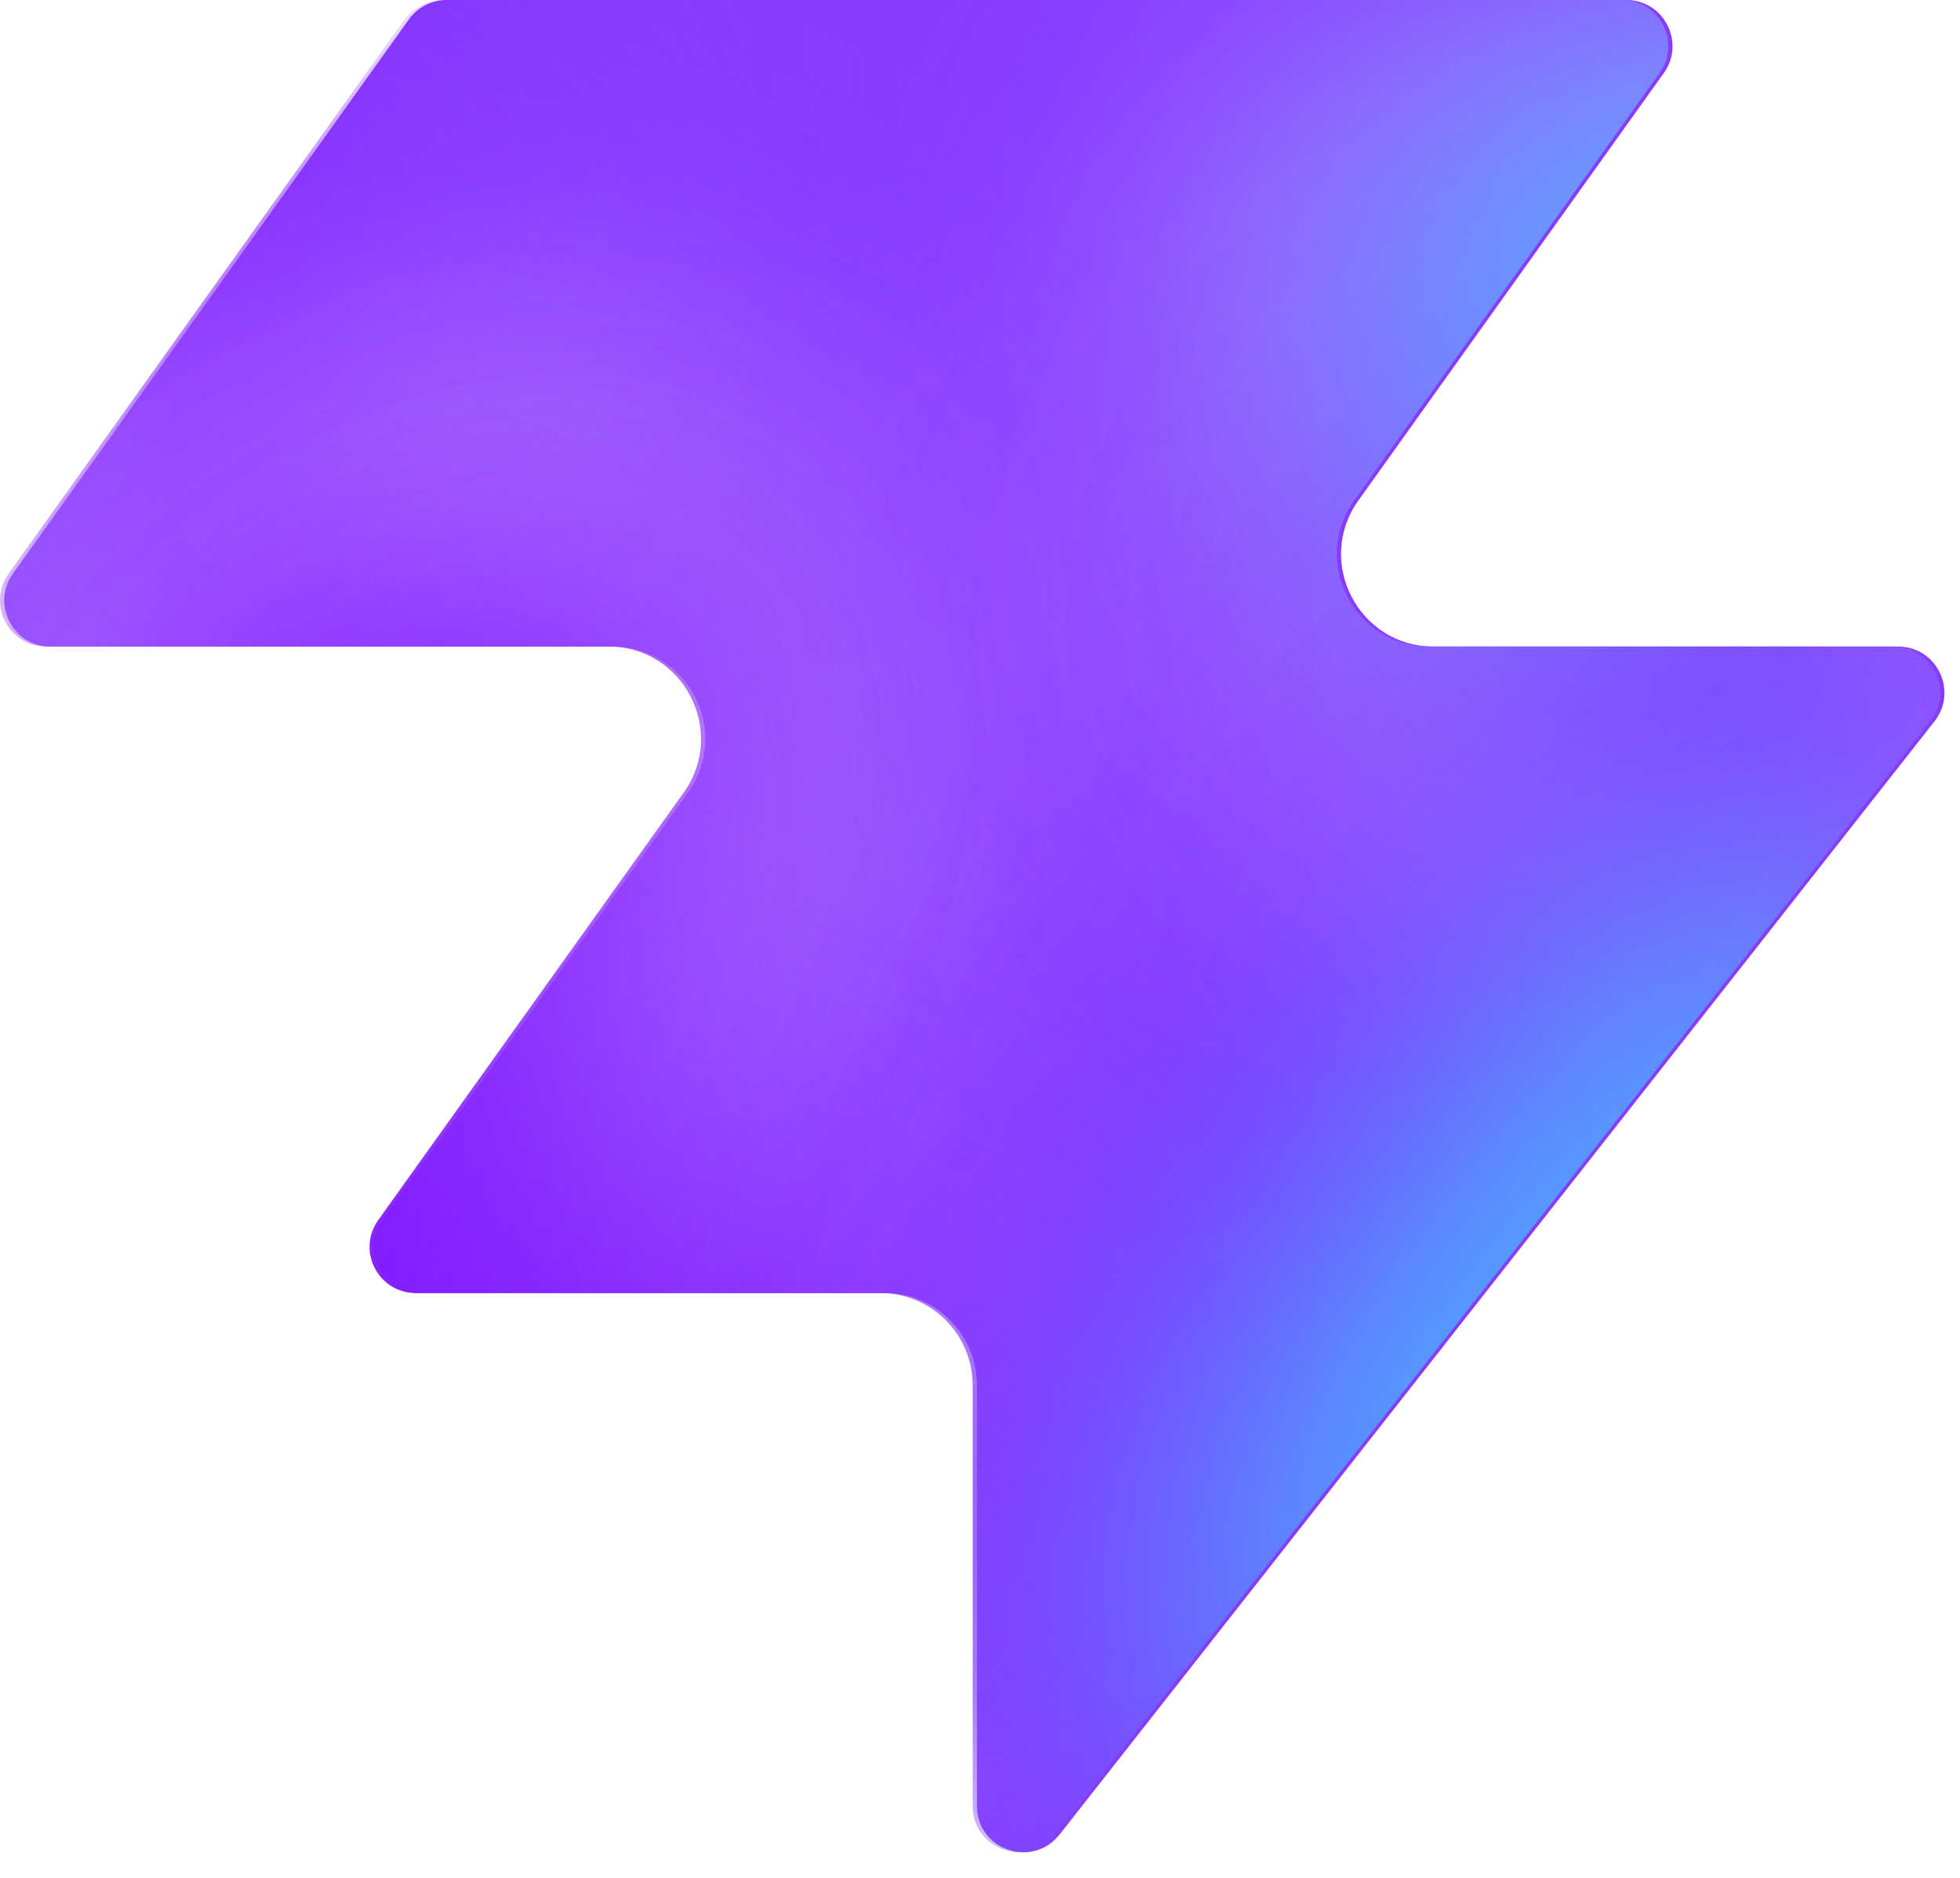
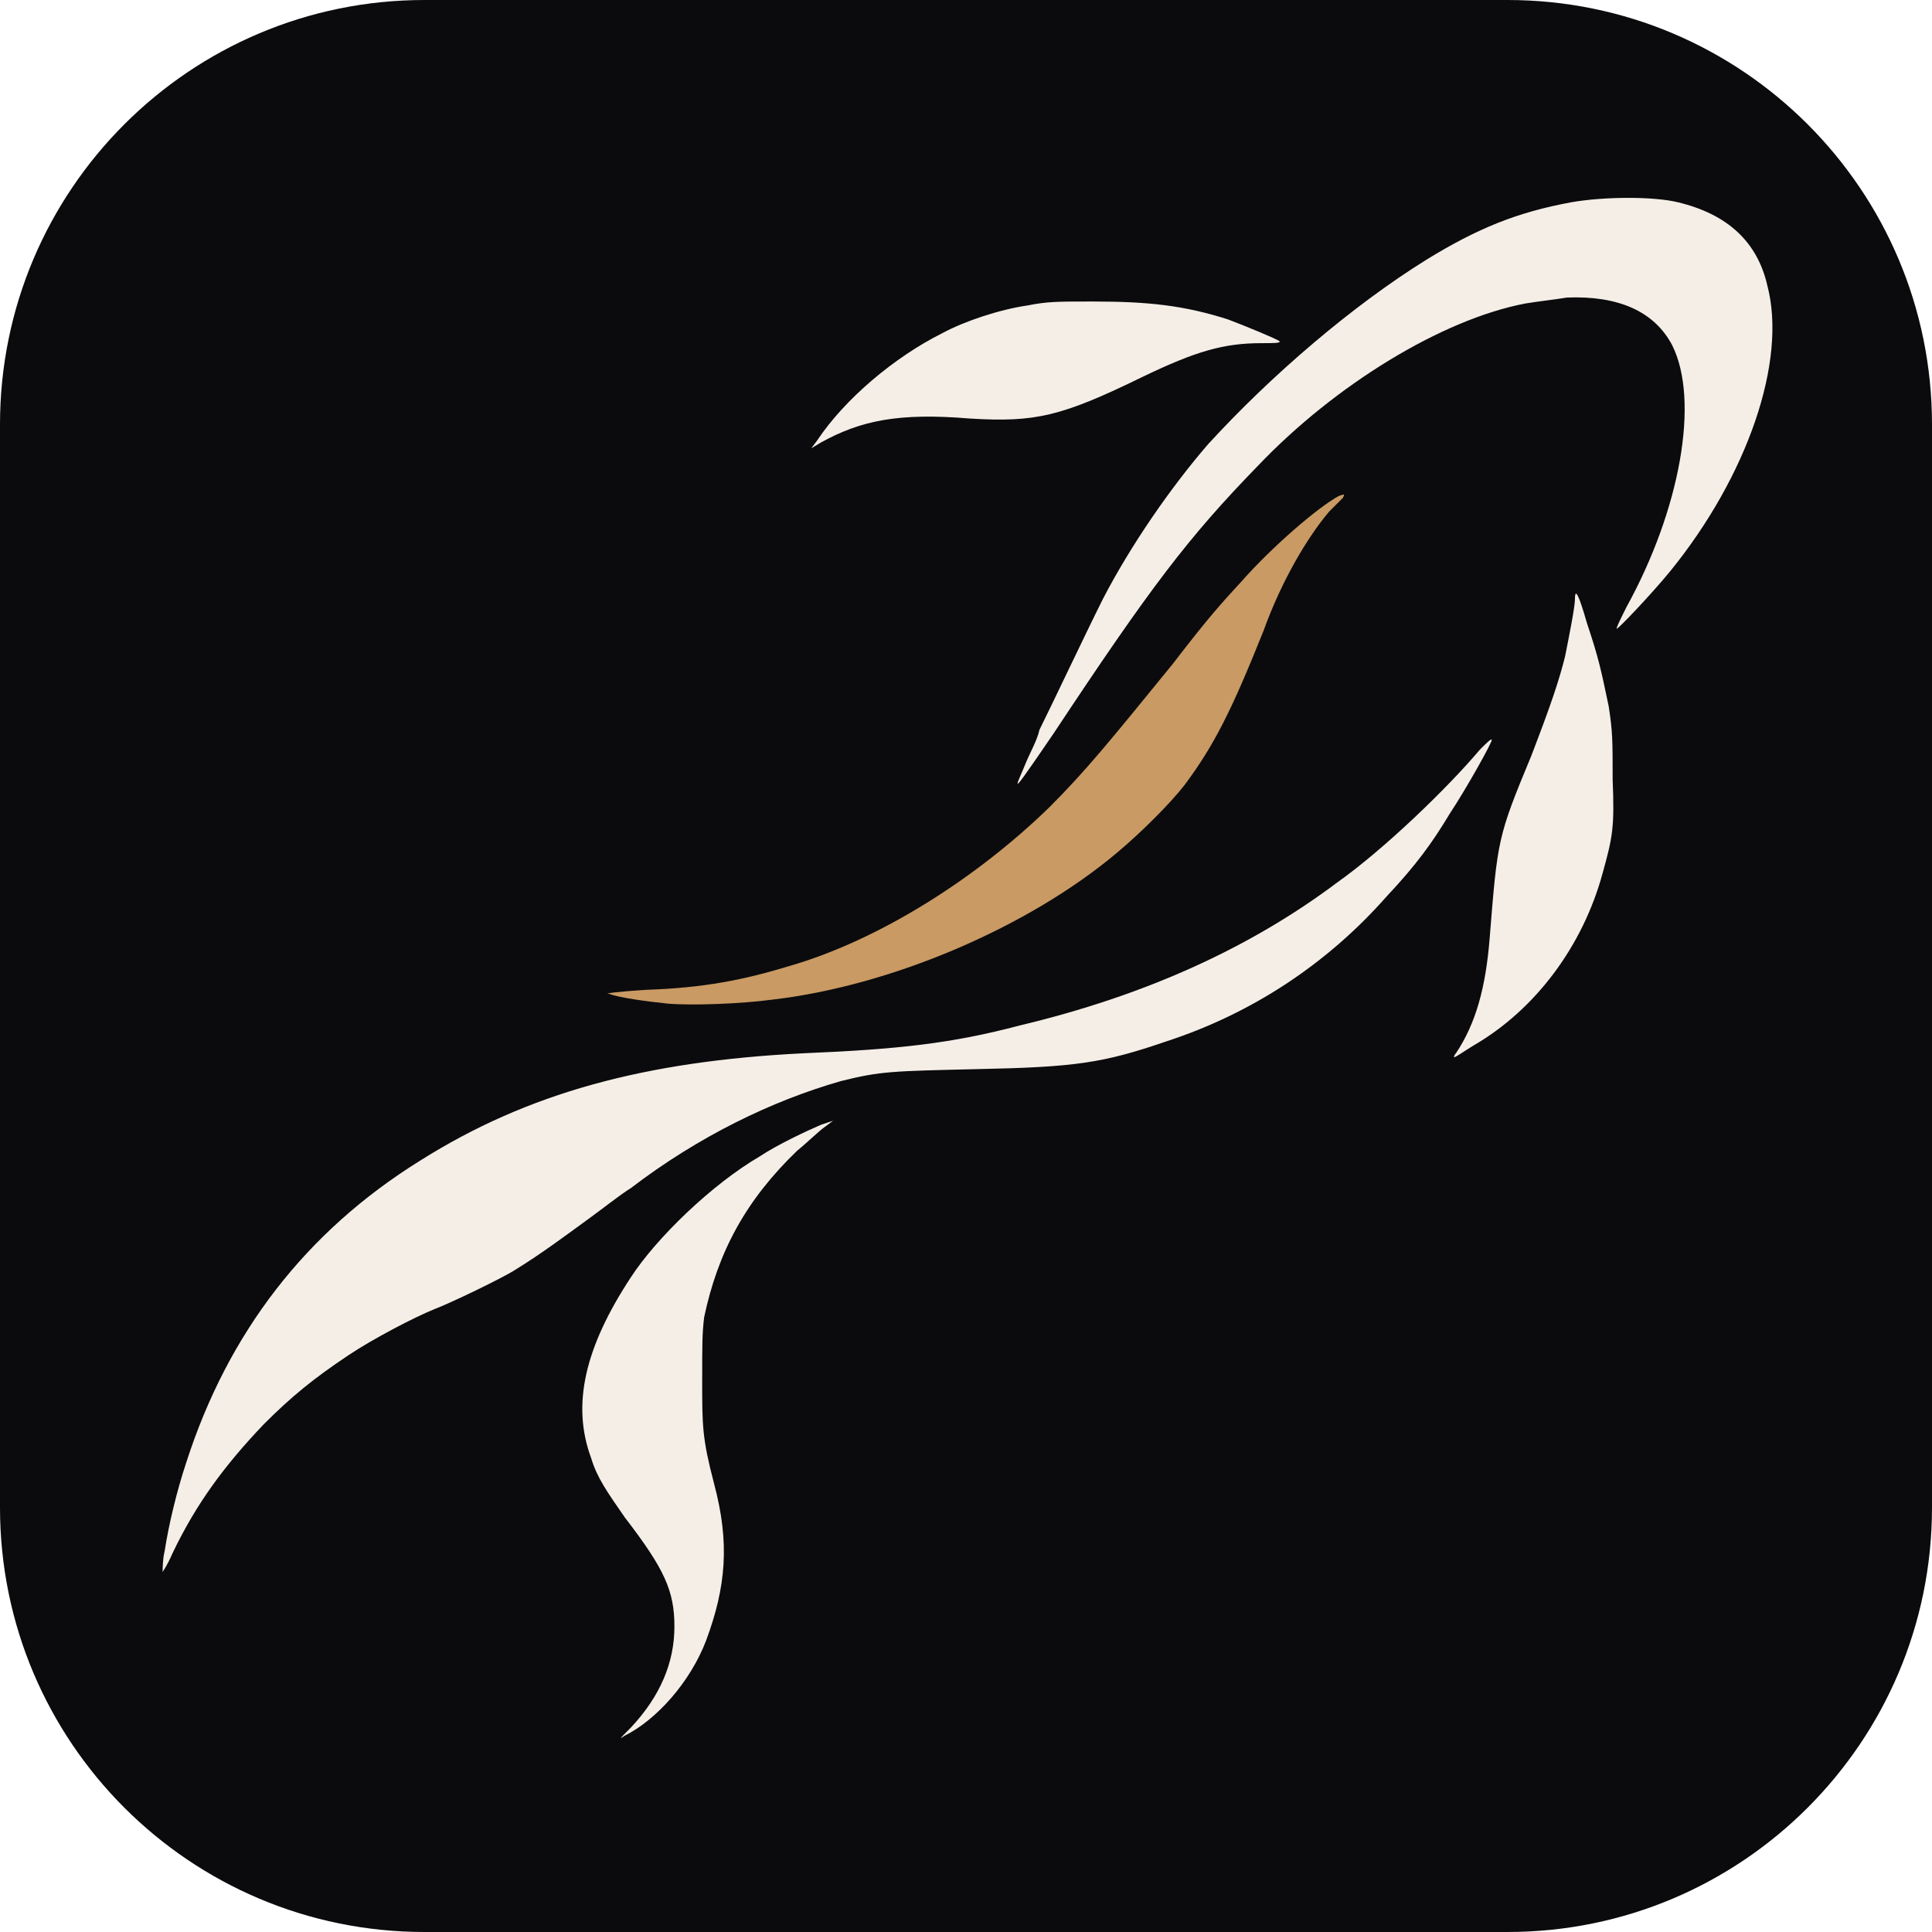
- <svg xmlns="http://www.w3.org/2000/svg" width="48" height="46" fill="none" viewBox="0 0 48 46">
-   <path fill="#863bff" d="M25.946 44.938c-.664.845-2.021.375-2.021-.698V33.937a2.26 2.26 0 0 0-2.262-2.262H10.287c-.92 0-1.456-1.04-.92-1.788l7.48-10.471c1.07-1.497 0-3.578-1.842-3.578H1.237c-.92 0-1.456-1.04-.92-1.788L10.013.474c.214-.297.556-.474.92-.474h28.894c.92 0 1.456 1.04.92 1.788l-7.48 10.471c-1.07 1.498 0 3.579 1.842 3.579h11.377c.943 0 1.473 1.088.89 1.83L25.947 44.94z" style="fill:#863bff;fill:color(display-p3 .525 .23 1);fill-opacity:1" />
-   <mask id="a" width="48" height="46" x="0" y="0" maskUnits="userSpaceOnUse" style="mask-type:alpha">
-     <path fill="#000" d="M25.842 44.938c-.664.844-2.021.375-2.021-.698V33.937a2.26 2.26 0 0 0-2.262-2.262H10.183c-.92 0-1.456-1.04-.92-1.788l7.48-10.471c1.07-1.498 0-3.579-1.842-3.579H1.133c-.92 0-1.456-1.04-.92-1.787L9.91.473c.214-.297.556-.474.92-.474h28.894c.92 0 1.456 1.04.92 1.788l-7.48 10.471c-1.07 1.498 0 3.578 1.842 3.578h11.377c.943 0 1.473 1.088.89 1.832L25.843 44.94z" style="fill:#000;fill-opacity:1" />
-   </mask>
-   <g mask="url(#a)">
-     <g filter="url(#b)">
-       <ellipse cx="5.508" cy="14.704" fill="#ede6ff" rx="5.508" ry="14.704" style="fill:#ede6ff;fill:color(display-p3 .927 .903 1);fill-opacity:1" transform="matrix(.00324 1 1 -.00324 -4.47 31.516)" />
-     </g>
-     <g filter="url(#c)">
-       <ellipse cx="10.399" cy="29.851" fill="#ede6ff" rx="10.399" ry="29.851" style="fill:#ede6ff;fill:color(display-p3 .927 .903 1);fill-opacity:1" transform="matrix(.00324 1 1 -.00324 -39.328 7.883)" />
-     </g>
-     <g filter="url(#d)">
-       <ellipse cx="5.508" cy="30.487" fill="#7e14ff" rx="5.508" ry="30.487" style="fill:#7e14ff;fill:color(display-p3 .492 .077 1);fill-opacity:1" transform="rotate(89.814 -25.913 -14.639)scale(1 -1)" />
-     </g>
-     <g filter="url(#e)">
-       <ellipse cx="5.508" cy="30.599" fill="#7e14ff" rx="5.508" ry="30.599" style="fill:#7e14ff;fill:color(display-p3 .492 .077 1);fill-opacity:1" transform="rotate(89.814 -32.644 -3.334)scale(1 -1)" />
-     </g>
-     <g filter="url(#f)">
-       <ellipse cx="5.508" cy="30.599" fill="#7e14ff" rx="5.508" ry="30.599" style="fill:#7e14ff;fill:color(display-p3 .492 .077 1);fill-opacity:1" transform="matrix(.00324 1 1 -.00324 -34.34 30.47)" />
-     </g>
-     <g filter="url(#g)">
-       <ellipse cx="14.072" cy="22.078" fill="#ede6ff" rx="14.072" ry="22.078" style="fill:#ede6ff;fill:color(display-p3 .927 .903 1);fill-opacity:1" transform="rotate(93.35 24.506 48.493)scale(-1 1)" />
-     </g>
-     <g filter="url(#h)">
-       <ellipse cx="3.47" cy="21.501" fill="#7e14ff" rx="3.47" ry="21.501" style="fill:#7e14ff;fill:color(display-p3 .492 .077 1);fill-opacity:1" transform="rotate(89.009 28.708 47.59)scale(-1 1)" />
-     </g>
-     <g filter="url(#i)">
-       <ellipse cx="3.47" cy="21.501" fill="#7e14ff" rx="3.47" ry="21.501" style="fill:#7e14ff;fill:color(display-p3 .492 .077 1);fill-opacity:1" transform="rotate(89.009 28.708 47.59)scale(-1 1)" />
-     </g>
-     <g filter="url(#j)">
-       <ellipse cx=".387" cy="8.972" fill="#7e14ff" rx="4.407" ry="29.108" style="fill:#7e14ff;fill:color(display-p3 .492 .077 1);fill-opacity:1" transform="rotate(39.51 .387 8.972)" />
-     </g>
-     <g filter="url(#k)">
-       <ellipse cx="47.523" cy="-6.092" fill="#7e14ff" rx="4.407" ry="29.108" style="fill:#7e14ff;fill:color(display-p3 .492 .077 1);fill-opacity:1" transform="rotate(37.892 47.523 -6.092)" />
-     </g>
-     <g filter="url(#l)">
-       <ellipse cx="41.412" cy="6.333" fill="#47bfff" rx="5.971" ry="9.665" style="fill:#47bfff;fill:color(display-p3 .28 .748 1);fill-opacity:1" transform="rotate(37.892 41.412 6.333)" />
-     </g>
-     <g filter="url(#m)">
-       <ellipse cx="-1.879" cy="38.332" fill="#7e14ff" rx="4.407" ry="29.108" style="fill:#7e14ff;fill:color(display-p3 .492 .077 1);fill-opacity:1" transform="rotate(37.892 -1.88 38.332)" />
-     </g>
-     <g filter="url(#n)">
-       <ellipse cx="-1.879" cy="38.332" fill="#7e14ff" rx="4.407" ry="29.108" style="fill:#7e14ff;fill:color(display-p3 .492 .077 1);fill-opacity:1" transform="rotate(37.892 -1.88 38.332)" />
-     </g>
-     <g filter="url(#o)">
-       <ellipse cx="35.651" cy="29.907" fill="#7e14ff" rx="4.407" ry="29.108" style="fill:#7e14ff;fill:color(display-p3 .492 .077 1);fill-opacity:1" transform="rotate(37.892 35.651 29.907)" />
-     </g>
-     <g filter="url(#p)">
-       <ellipse cx="38.418" cy="32.4" fill="#47bfff" rx="5.971" ry="15.297" style="fill:#47bfff;fill:color(display-p3 .28 .748 1);fill-opacity:1" transform="rotate(37.892 38.418 32.4)" />
-     </g>
-   </g>
-   <defs>
-     <filter id="b" width="60.045" height="41.654" x="-19.77" y="16.149" color-interpolation-filters="sRGB" filterUnits="userSpaceOnUse">
-       <feFlood flood-opacity="0" result="BackgroundImageFix" />
-       <feBlend in="SourceGraphic" in2="BackgroundImageFix" result="shape" />
-       <feGaussianBlur result="effect1_foregroundBlur_2002_17158" stdDeviation="7.659" />
-     </filter>
-     <filter id="c" width="90.34" height="51.437" x="-54.613" y="-7.533" color-interpolation-filters="sRGB" filterUnits="userSpaceOnUse">
-       <feFlood flood-opacity="0" result="BackgroundImageFix" />
-       <feBlend in="SourceGraphic" in2="BackgroundImageFix" result="shape" />
-       <feGaussianBlur result="effect1_foregroundBlur_2002_17158" stdDeviation="7.659" />
-     </filter>
-     <filter id="d" width="79.355" height="29.4" x="-49.64" y="2.03" color-interpolation-filters="sRGB" filterUnits="userSpaceOnUse">
-       <feFlood flood-opacity="0" result="BackgroundImageFix" />
-       <feBlend in="SourceGraphic" in2="BackgroundImageFix" result="shape" />
-       <feGaussianBlur result="effect1_foregroundBlur_2002_17158" stdDeviation="4.596" />
-     </filter>
-     <filter id="e" width="79.579" height="29.4" x="-45.045" y="20.029" color-interpolation-filters="sRGB" filterUnits="userSpaceOnUse">
-       <feFlood flood-opacity="0" result="BackgroundImageFix" />
-       <feBlend in="SourceGraphic" in2="BackgroundImageFix" result="shape" />
-       <feGaussianBlur result="effect1_foregroundBlur_2002_17158" stdDeviation="4.596" />
-     </filter>
-     <filter id="f" width="79.579" height="29.4" x="-43.513" y="21.178" color-interpolation-filters="sRGB" filterUnits="userSpaceOnUse">
-       <feFlood flood-opacity="0" result="BackgroundImageFix" />
-       <feBlend in="SourceGraphic" in2="BackgroundImageFix" result="shape" />
-       <feGaussianBlur result="effect1_foregroundBlur_2002_17158" stdDeviation="4.596" />
-     </filter>
-     <filter id="g" width="74.749" height="58.852" x="15.756" y="-17.901" color-interpolation-filters="sRGB" filterUnits="userSpaceOnUse">
-       <feFlood flood-opacity="0" result="BackgroundImageFix" />
-       <feBlend in="SourceGraphic" in2="BackgroundImageFix" result="shape" />
-       <feGaussianBlur result="effect1_foregroundBlur_2002_17158" stdDeviation="7.659" />
-     </filter>
-     <filter id="h" width="61.377" height="25.362" x="23.548" y="2.284" color-interpolation-filters="sRGB" filterUnits="userSpaceOnUse">
-       <feFlood flood-opacity="0" result="BackgroundImageFix" />
-       <feBlend in="SourceGraphic" in2="BackgroundImageFix" result="shape" />
-       <feGaussianBlur result="effect1_foregroundBlur_2002_17158" stdDeviation="4.596" />
-     </filter>
-     <filter id="i" width="61.377" height="25.362" x="23.548" y="2.284" color-interpolation-filters="sRGB" filterUnits="userSpaceOnUse">
-       <feFlood flood-opacity="0" result="BackgroundImageFix" />
-       <feBlend in="SourceGraphic" in2="BackgroundImageFix" result="shape" />
-       <feGaussianBlur result="effect1_foregroundBlur_2002_17158" stdDeviation="4.596" />
-     </filter>
-     <filter id="j" width="56.045" height="63.649" x="-27.636" y="-22.853" color-interpolation-filters="sRGB" filterUnits="userSpaceOnUse">
-       <feFlood flood-opacity="0" result="BackgroundImageFix" />
-       <feBlend in="SourceGraphic" in2="BackgroundImageFix" result="shape" />
-       <feGaussianBlur result="effect1_foregroundBlur_2002_17158" stdDeviation="4.596" />
-     </filter>
-     <filter id="k" width="54.814" height="64.646" x="20.116" y="-38.415" color-interpolation-filters="sRGB" filterUnits="userSpaceOnUse">
-       <feFlood flood-opacity="0" result="BackgroundImageFix" />
-       <feBlend in="SourceGraphic" in2="BackgroundImageFix" result="shape" />
-       <feGaussianBlur result="effect1_foregroundBlur_2002_17158" stdDeviation="4.596" />
-     </filter>
-     <filter id="l" width="33.541" height="35.313" x="24.641" y="-11.323" color-interpolation-filters="sRGB" filterUnits="userSpaceOnUse">
-       <feFlood flood-opacity="0" result="BackgroundImageFix" />
-       <feBlend in="SourceGraphic" in2="BackgroundImageFix" result="shape" />
-       <feGaussianBlur result="effect1_foregroundBlur_2002_17158" stdDeviation="4.596" />
-     </filter>
-     <filter id="m" width="54.814" height="64.646" x="-29.286" y="6.009" color-interpolation-filters="sRGB" filterUnits="userSpaceOnUse">
-       <feFlood flood-opacity="0" result="BackgroundImageFix" />
-       <feBlend in="SourceGraphic" in2="BackgroundImageFix" result="shape" />
-       <feGaussianBlur result="effect1_foregroundBlur_2002_17158" stdDeviation="4.596" />
-     </filter>
-     <filter id="n" width="54.814" height="64.646" x="-29.286" y="6.009" color-interpolation-filters="sRGB" filterUnits="userSpaceOnUse">
-       <feFlood flood-opacity="0" result="BackgroundImageFix" />
-       <feBlend in="SourceGraphic" in2="BackgroundImageFix" result="shape" />
-       <feGaussianBlur result="effect1_foregroundBlur_2002_17158" stdDeviation="4.596" />
-     </filter>
-     <filter id="o" width="54.814" height="64.646" x="8.244" y="-2.416" color-interpolation-filters="sRGB" filterUnits="userSpaceOnUse">
-       <feFlood flood-opacity="0" result="BackgroundImageFix" />
-       <feBlend in="SourceGraphic" in2="BackgroundImageFix" result="shape" />
-       <feGaussianBlur result="effect1_foregroundBlur_2002_17158" stdDeviation="4.596" />
-     </filter>
-     <filter id="p" width="39.409" height="43.623" x="18.713" y="10.588" color-interpolation-filters="sRGB" filterUnits="userSpaceOnUse">
-       <feFlood flood-opacity="0" result="BackgroundImageFix" />
-       <feBlend in="SourceGraphic" in2="BackgroundImageFix" result="shape" />
-       <feGaussianBlur result="effect1_foregroundBlur_2002_17158" stdDeviation="4.596" />
-     </filter>
-   </defs>
+ <svg xmlns="http://www.w3.org/2000/svg" viewBox="126 152 974 974">
+   <rect x="126" y="152" width="974" height="974" rx="214" fill="#0b0b0d" />
+   <path fill="#f4eee7" d="M444 1023C459 1007 466 990 466 972C466 954 461 943 441 917C432 904 427 897 424 887C414 860 421 831 444 796C457 776 485 749 509 735C518 729 533 722 540 719L546 717L542 720C539 722 533 728 528 732C502 757 488 783 481 816C480 824 480 830 480 848C480 871 480 877 486 900C494 930 492 952 482 979C474 1000 457 1019 441 1027C438 1029 438 1029 444 1023ZM208 944C208 943 208 938 209 934C211 921 215 904 220 889C241 824 280 773 338 737C392 703 451 687 531 683C579 681 606 678 640 669C703 654 756 630 800 597C824 580 856 549 872 530C875 527 878 524 878 525C879 525 865 550 857 562C848 577 840 588 825 604C795 638 757 663 714 677C682 688 668 690 618 691C576 692 570 692 550 697C515 707 478 725 444 751C439 754 429 762 422 767C411 775 399 784 386 792C380 796 353 809 345 812C335 816 314 827 302 835C284 847 273 856 259 870C239 891 225 910 213 935C210 942 207 946 208 944ZM860 683C870 668 875 650 877 625C881 575 881 574 898 533C908 507 912 495 915 483C917 473 920 458 920 454C920 448 922 452 926 466C932 484 933 489 937 508C939 521 939 525 939 545C940 569 939 574 934 592C924 629 900 661 869 679C864 682 860 685 859 685C859 685 859 684 860 683ZM639 547C639 546 641 542 643 537C645 532 649 525 650 520C656 508 673 472 682 454C696 427 716 398 735 376C767 341 808 306 845 283C871 267 891 259 918 254C935 251 960 251 972 254C997 260 1012 274 1017 296C1027 334 1007 392 968 440C959 451 942 469 941 469C941 468 943 464 946 458C973 409 983 354 969 326C960 309 942 301 916 302C910 303 901 304 895 305C853 313 799 346 760 387C725 423 706 448 657 522C642 544 639 548 639 547ZM538 374C552 353 577 332 601 320C612 314 630 308 644 306C654 304 659 304 677 304C705 304 723 306 745 313C753 316 770 323 771 324C772 325 768 325 762 325C743 325 729 329 702 342C661 362 648 365 615 363C579 360 560 364 540 375L535 378L538 374Z" />
+   <path fill="#c99a63" d="M463 658C453 657 438 655 433 653C430 653 436 652 452 651C481 650 501 646 524 639C569 626 618 595 655 559C674 540 686 525 717 487C737 461 742 456 752 445C767 428 790 408 801 402C804 401 804 401 803 403C802 404 799 407 796 410C785 423 772 445 763 470C747 510 738 528 723 548C716 557 701 572 689 582C645 619 576 649 515 656C500 658 476 659 463 658Z" />
</svg>
